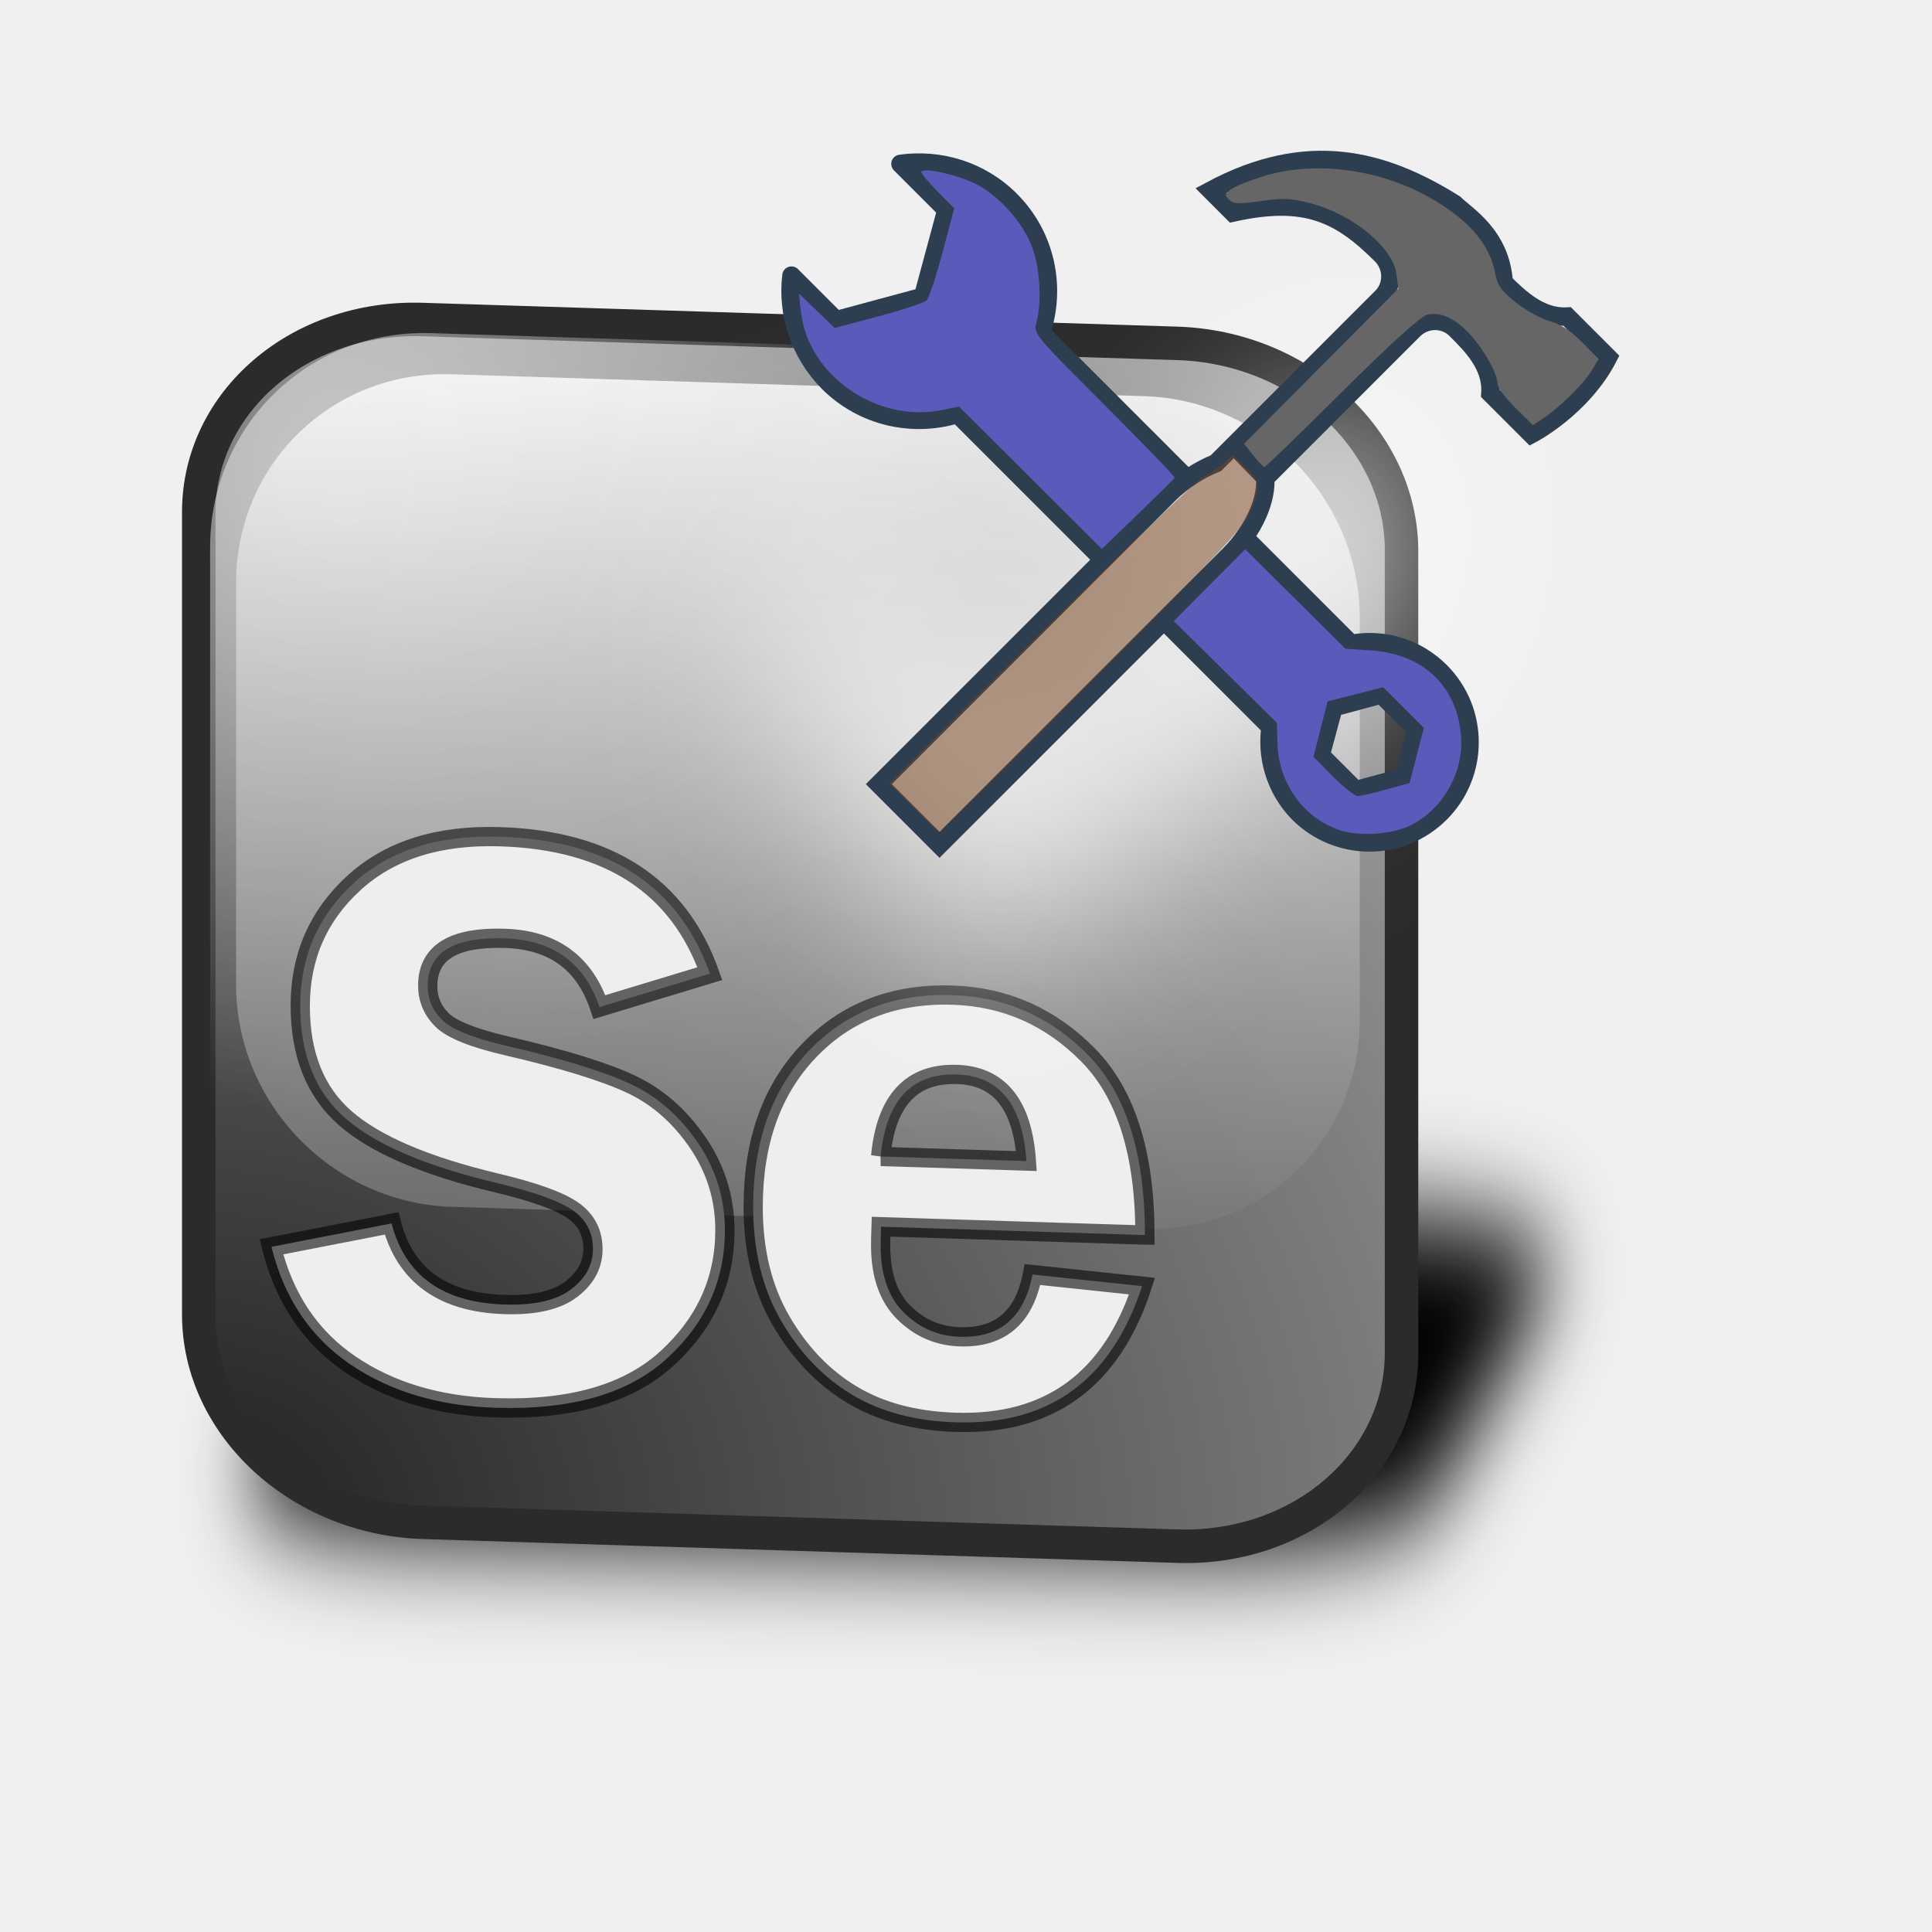
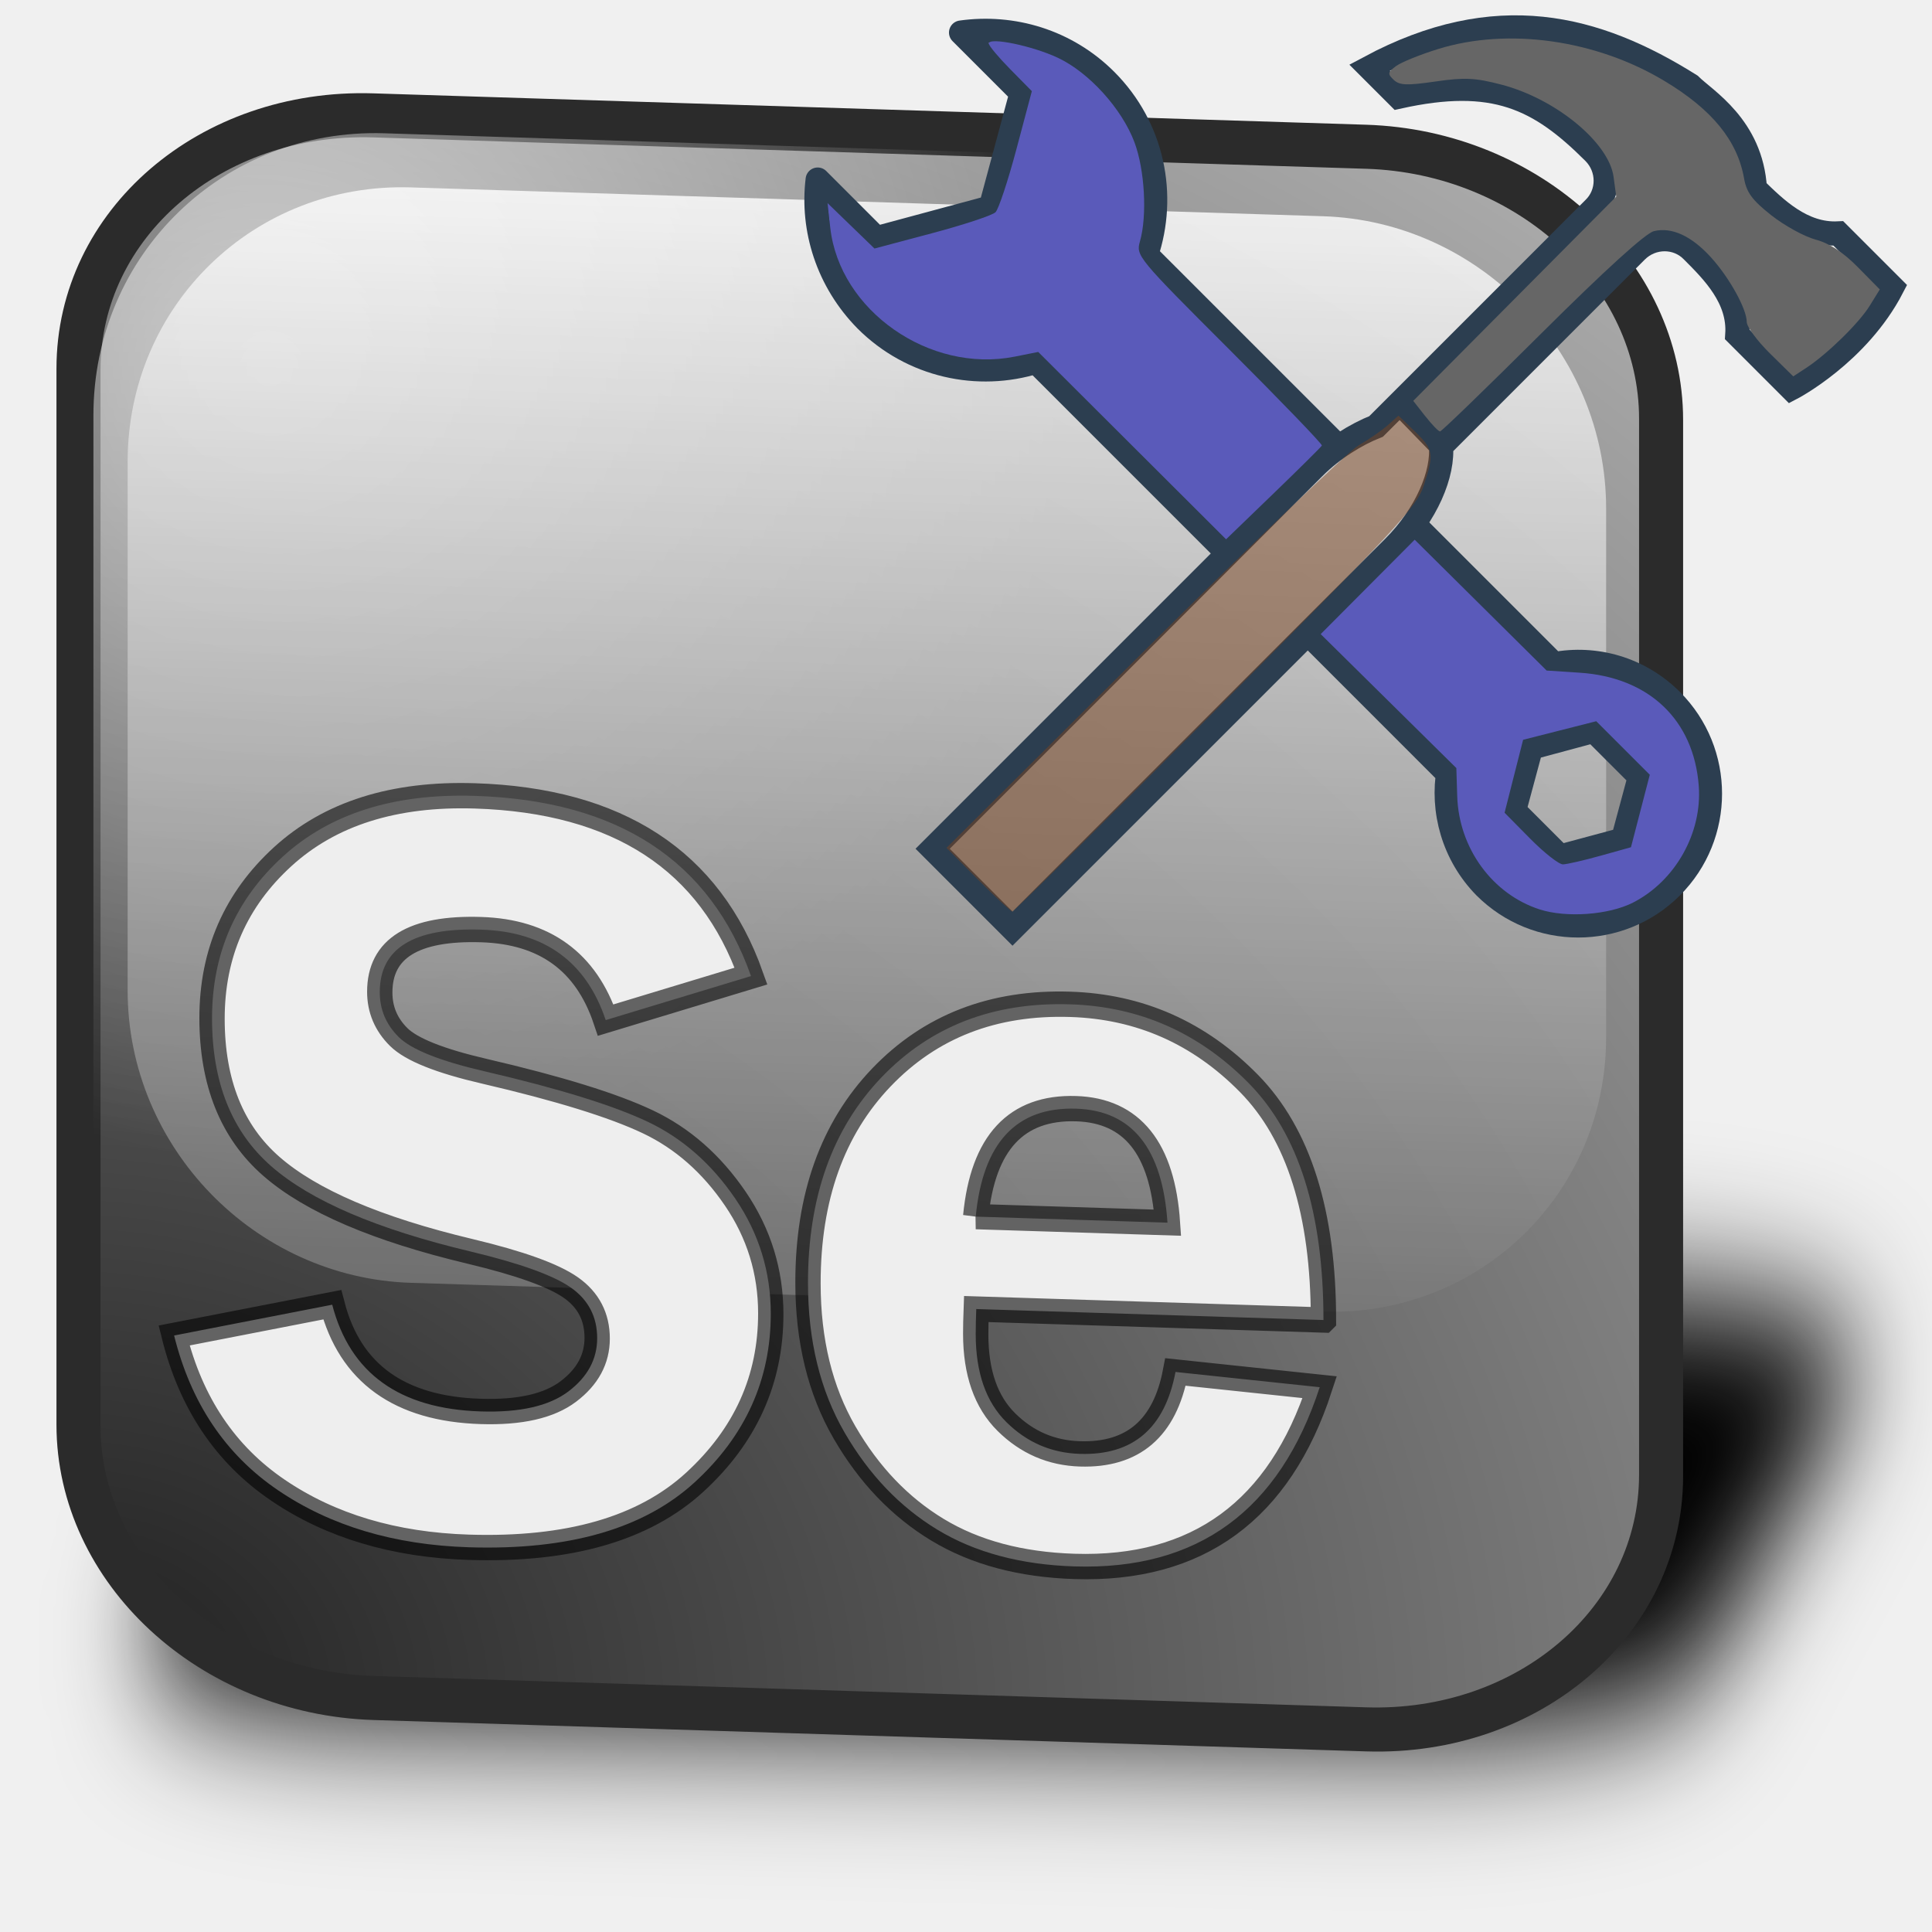
- <svg xmlns="http://www.w3.org/2000/svg" xmlns:xlink="http://www.w3.org/1999/xlink" width="250" height="250" id="svg2834" version="1.0">
+ <svg xmlns="http://www.w3.org/2000/svg" xmlns:xlink="http://www.w3.org/1999/xlink" width="190" height="190" id="svg2834" version="1.0">
  <defs id="defs2836">
    <linearGradient id="linearGradient3593">
      <stop style="stop-color:#ffffff;stop-opacity:1;" offset="0" id="stop3595" />
      <stop style="stop-color:#ffffff;stop-opacity:0;" offset="1" id="stop3597" />
    </linearGradient>
    <linearGradient id="linearGradient3571">
      <stop style="stop-color:#26761e;stop-opacity:1;" offset="0" id="stop3573" />
      <stop style="stop-color:#2cb134;stop-opacity:0.996;" offset="1" id="stop3575" />
    </linearGradient>
-     <filter id="filter4131" x="-0.279" width="1.559" y="-0.316" height="1.632">
-       <feGaussianBlur stdDeviation="46.888" id="feGaussianBlur4133" />
-     </filter>
    <linearGradient id="linearGradient3160">
      <stop style="stop-color:#4b4b4b;stop-opacity:1;" offset="0" id="stop3162" />
      <stop style="stop-color:#ffffff;stop-opacity:1;" offset="1" id="stop3164" />
    </linearGradient>
    <linearGradient xlink:href="#linearGradient3160" id="linearGradient5582" gradientUnits="userSpaceOnUse" gradientTransform="matrix(3.480051,0,0,3.480051,-164.7223,-124.2647)" x1="160.795" y1="229.549" x2="160.795" y2="62.1" />
    <linearGradient id="linearGradient3605">
      <stop style="stop-color:#ffffff;stop-opacity:1;" offset="0" id="stop3607" />
      <stop style="stop-color:#ffffff;stop-opacity:0;" offset="1" id="stop3609" />
    </linearGradient>
    <radialGradient xlink:href="#linearGradient3605" id="radialGradient5580" gradientUnits="userSpaceOnUse" gradientTransform="translate(3.136538,4.704807)" cx="150.554" cy="160.698" fx="150.554" fy="160.698" r="312.591" />
    <linearGradient id="linearGradient3308">
      <stop id="stop3310" offset="0" style="stop-color:#212121;stop-opacity:1;" />
      <stop id="stop3312" offset="1" style="stop-color:#b8b8b8;stop-opacity:1;" />
    </linearGradient>
-     <radialGradient xlink:href="#linearGradient3308" id="radialGradient5578" gradientUnits="userSpaceOnUse" gradientTransform="matrix(11.60017,-8.917595e-8,7.23316e-8,9.409026,-757.8674,-1543.827)" cx="72.081" cy="237.312" fx="72.081" fy="237.312" r="89.824" />
+     <radialGradient xlink:href="#linearGradient3308" id="radialGradient5578" gradientUnits="userSpaceOnUse" gradientTransform="matrix(11.60017,-8.9175943e-8,7.23316e-8,9.409026,-757.8674,-1543.827)" cx="72.081" cy="237.312" fx="72.081" fy="237.312" r="89.824" />
    <filter id="filter5560" x="-0.103" width="1.206" y="-0.373" height="1.746">
      <feGaussianBlur stdDeviation="33.029" id="feGaussianBlur5562" />
    </filter>
    <linearGradient id="SVGID_1_" gradientUnits="userSpaceOnUse" x1="298.422" y1="304.278" x2="298.422" y2="104.982">
      <stop offset="0" style="stop-color:#B11116" id="stop3401" />
      <stop offset="1" style="stop-color:#D71920" id="stop3403" />
    </linearGradient>
    <linearGradient id="SVGID_2_" gradientUnits="userSpaceOnUse" x1="298.416" y1="231.921" x2="298.416" y2="213.144">
      <stop offset="0" style="stop-color:#414042" id="stop3414" />
      <stop offset="0.075" style="stop-color:#5A595B" id="stop3416" />
      <stop offset="0.205" style="stop-color:#7E7E80" id="stop3418" />
      <stop offset="0.34" style="stop-color:#9C9D9E" id="stop3420" />
      <stop offset="0.482" style="stop-color:#B3B5B6" id="stop3422" />
      <stop offset="0.632" style="stop-color:#C4C6C7" id="stop3424" />
      <stop offset="0.796" style="stop-color:#CED0D1" id="stop3426" />
      <stop offset="1" style="stop-color:#D1D3D4" id="stop3428" />
    </linearGradient>
    <linearGradient id="SVGID_3_" gradientUnits="userSpaceOnUse" x1="298.416" y1="266.848" x2="298.416" y2="248.07">
      <stop offset="0" style="stop-color:#414042" id="stop3433" />
      <stop offset="0.075" style="stop-color:#5A595B" id="stop3435" />
      <stop offset="0.205" style="stop-color:#7E7E80" id="stop3437" />
      <stop offset="0.34" style="stop-color:#9C9D9E" id="stop3439" />
      <stop offset="0.482" style="stop-color:#B3B5B6" id="stop3441" />
      <stop offset="0.632" style="stop-color:#C4C6C7" id="stop3443" />
      <stop offset="0.796" style="stop-color:#CED0D1" id="stop3445" />
      <stop offset="1" style="stop-color:#D1D3D4" id="stop3447" />
    </linearGradient>
    <linearGradient gradientTransform="matrix(0.4,0,0,0.4,52.76083,-5.35009)" id="SVGID_4_" gradientUnits="userSpaceOnUse" x1="298.416" y1="248.07" x2="298.416" y2="245.5">
      <stop offset="0" style="stop-color:#939598" id="stop3452" />
      <stop offset="1" style="stop-color:#231F20;stop-opacity:0.5" id="stop3454" />
    </linearGradient>
    <linearGradient gradientTransform="matrix(0.4,0,0,0.4,52.76083,-5.35009)" id="SVGID_5_" gradientUnits="userSpaceOnUse" x1="298.416" y1="282.558" x2="298.416" y2="280.009">
      <stop offset="0" style="stop-color:#939598;stop-opacity:0.75" id="stop3459" />
      <stop offset="1" style="stop-color:#231F20;stop-opacity:0.5" id="stop3461" />
    </linearGradient>
    <linearGradient gradientTransform="matrix(0.4,0,0,0.4,52.76083,-5.35009)" id="SVGID_6_" gradientUnits="userSpaceOnUse" x1="298.416" y1="213.144" x2="298.416" y2="210.586">
      <stop offset="0" style="stop-color:#939598" id="stop3466" />
      <stop offset="1" style="stop-color:#231F20;stop-opacity:0.5" id="stop3468" />
    </linearGradient>
    <linearGradient id="SVGID_7_" gradientUnits="userSpaceOnUse" x1="182.383" y1="156.08" x2="182.383" y2="139.04">
      <stop offset="0" style="stop-color:#231F20" id="stop3479" />
      <stop offset="1" style="stop-color:#D1D3D4" id="stop3481" />
    </linearGradient>
    <linearGradient id="SVGID_8_" gradientUnits="userSpaceOnUse" x1="182.389" y1="178.231" x2="182.389" y2="161.19">
      <stop offset="0" style="stop-color:#231F20" id="stop3486" />
      <stop offset="1" style="stop-color:#D1D3D4" id="stop3488" />
    </linearGradient>
    <linearGradient id="SVGID_9_" gradientUnits="userSpaceOnUse" x1="182.383" y1="155.443" x2="182.383" y2="142.447">
      <stop offset="0" style="stop-color:#231F20" id="stop3497" />
      <stop offset="0.11" style="stop-color:#2C2829" id="stop3499" />
      <stop offset="0.288" style="stop-color:#434041" id="stop3501" />
      <stop offset="0.514" style="stop-color:#6A6869" id="stop3503" />
      <stop offset="0.776" style="stop-color:#9E9FA0" id="stop3505" />
      <stop offset="1" style="stop-color:#D1D3D4" id="stop3507" />
    </linearGradient>
    <linearGradient id="SVGID_10_" gradientUnits="userSpaceOnUse" x1="182.389" y1="184.612" x2="182.389" y2="167.573">
      <stop offset="0" style="stop-color:#414042" id="stop3512" />
      <stop offset="1" style="stop-color:#E6E7E8" id="stop3514" />
    </linearGradient>
    <linearGradient id="SVGID_11_" gradientUnits="userSpaceOnUse" x1="168.068" y1="148.94" x2="168.068" y2="144.578">
      <stop offset="0" style="stop-color:#808285" id="stop3519" />
      <stop offset="1" style="stop-color:#E6E7E8" id="stop3521" />
    </linearGradient>
    <linearGradient id="SVGID_12_" gradientUnits="userSpaceOnUse" x1="196.697" y1="148.94" x2="196.697" y2="144.578">
      <stop offset="0" style="stop-color:#808285" id="stop3526" />
      <stop offset="1" style="stop-color:#E6E7E8" id="stop3528" />
    </linearGradient>
    <linearGradient id="SVGID_13_" gradientUnits="userSpaceOnUse" x1="193.029" y1="171.891" x2="193.029" y2="167.518">
      <stop offset="0" style="stop-color:#808285" id="stop3533" />
      <stop offset="1" style="stop-color:#E6E7E8" id="stop3535" />
    </linearGradient>
    <linearGradient id="SVGID_14_" gradientUnits="userSpaceOnUse" x1="171.736" y1="171.891" x2="171.736" y2="167.518">
      <stop offset="0" style="stop-color:#808285" id="stop3540" />
      <stop offset="1" style="stop-color:#E6E7E8" id="stop3542" />
    </linearGradient>
    <linearGradient id="SVGID_15_" gradientUnits="userSpaceOnUse" x1="414.443" y1="156.08" x2="414.443" y2="139.04">
      <stop offset="0" style="stop-color:#231F20" id="stop3549" />
      <stop offset="1" style="stop-color:#D1D3D4" id="stop3551" />
    </linearGradient>
    <linearGradient id="SVGID_16_" gradientUnits="userSpaceOnUse" x1="414.443" y1="178.231" x2="414.443" y2="161.19">
      <stop offset="0" style="stop-color:#231F20" id="stop3556" />
      <stop offset="1" style="stop-color:#D1D3D4" id="stop3558" />
    </linearGradient>
    <linearGradient id="SVGID_17_" gradientUnits="userSpaceOnUse" x1="414.449" y1="155.443" x2="414.449" y2="142.447">
      <stop offset="0" style="stop-color:#231F20" id="stop3567" />
      <stop offset="0.11" style="stop-color:#2C2829" id="stop3569" />
      <stop offset="0.288" style="stop-color:#434041" id="stop3571" />
      <stop offset="0.514" style="stop-color:#6A6869" id="stop3573-8" />
      <stop offset="0.776" style="stop-color:#9E9FA0" id="stop3575-7" />
      <stop offset="1" style="stop-color:#D1D3D4" id="stop3577" />
    </linearGradient>
    <linearGradient id="SVGID_18_" gradientUnits="userSpaceOnUse" x1="414.443" y1="184.612" x2="414.443" y2="167.573">
      <stop offset="0" style="stop-color:#414042" id="stop3582" />
      <stop offset="1" style="stop-color:#E6E7E8" id="stop3584" />
    </linearGradient>
    <linearGradient id="SVGID_19_" gradientUnits="userSpaceOnUse" x1="400.135" y1="148.94" x2="400.135" y2="144.578">
      <stop offset="0" style="stop-color:#808285" id="stop3589" />
      <stop offset="1" style="stop-color:#E6E7E8" id="stop3591" />
    </linearGradient>
    <linearGradient id="SVGID_20_" gradientUnits="userSpaceOnUse" x1="428.764" y1="148.94" x2="428.764" y2="144.578">
      <stop offset="0" style="stop-color:#808285" id="stop3596" />
      <stop offset="1" style="stop-color:#E6E7E8" id="stop3598" />
    </linearGradient>
    <linearGradient id="SVGID_21_" gradientUnits="userSpaceOnUse" x1="425.096" y1="171.891" x2="425.096" y2="167.518">
      <stop offset="0" style="stop-color:#808285" id="stop3603" />
      <stop offset="1" style="stop-color:#E6E7E8" id="stop3605" />
    </linearGradient>
    <linearGradient id="SVGID_22_" gradientUnits="userSpaceOnUse" x1="403.803" y1="171.891" x2="403.803" y2="167.518">
      <stop offset="0" style="stop-color:#808285" id="stop3610" />
      <stop offset="1" style="stop-color:#E6E7E8" id="stop3612" />
    </linearGradient>
    <linearGradient id="SVGID_23_" gradientUnits="userSpaceOnUse" x1="242.201" y1="93.149" x2="242.201" y2="83.669">
      <stop offset="0" style="stop-color:#58595B" id="stop3621" />
      <stop offset="0.293" style="stop-color:#5A5B5D" id="stop3623" />
      <stop offset="0.417" style="stop-color:#616264" id="stop3625" />
      <stop offset="0.51" style="stop-color:#6D6E71" id="stop3627" />
      <stop offset="0.586" style="stop-color:#7E8082" id="stop3629" />
      <stop offset="0.65" style="stop-color:#939598" id="stop3631" />
    </linearGradient>
    <linearGradient id="SVGID_24_" gradientUnits="userSpaceOnUse" x1="1046.096" y1="92.095" x2="1046.096" y2="34.278" gradientTransform="matrix(-1,0,0,1,1344.512,0)">
      <stop offset="0" style="stop-color:#231F20" id="stop3636" />
      <stop offset="0.346" style="stop-color:#252122" id="stop3638" />
      <stop offset="0.493" style="stop-color:#2C2829" id="stop3640" />
      <stop offset="0.603" style="stop-color:#373436" id="stop3642" />
      <stop offset="0.693" style="stop-color:#484647" id="stop3644" />
      <stop offset="0.772" style="stop-color:#5D5C5E" id="stop3646" />
      <stop offset="0.842" style="stop-color:#77787A" id="stop3648" />
      <stop offset="0.9" style="stop-color:#939598" id="stop3650" />
      <stop offset="1" style="stop-color:#231F20" id="stop3652" />
    </linearGradient>
    <linearGradient id="SVGID_25_" gradientUnits="userSpaceOnUse" x1="989.881" y1="93.149" x2="989.881" y2="83.669" gradientTransform="matrix(-1,0,0,1,1344.512,0)">
      <stop offset="0" style="stop-color:#58595B" id="stop3657" />
      <stop offset="0.293" style="stop-color:#5A5B5D" id="stop3659" />
      <stop offset="0.417" style="stop-color:#616264" id="stop3661" />
      <stop offset="0.51" style="stop-color:#6D6E71" id="stop3663" />
      <stop offset="0.586" style="stop-color:#7E8082" id="stop3665" />
      <stop offset="0.65" style="stop-color:#939598" id="stop3667" />
    </linearGradient>
  </defs>
-   <g id="layer1" style="display:inline">
-     <g id="g5404" transform="matrix(0.2489489,0.01744235,0,0.2489489,-445.9957,35.85798)">
+   <g id="layer1" style="display:inline" transform="translate(0,-60)">
+     <g id="g5404" transform="matrix(0.2489489,0.01744235,0,0.2489489,-463.9957,65.85798)">
      <g id="g5566" transform="translate(1850.062,-200.6602)">
        <rect transform="matrix(0.9987456,-0.05007297,-0.4600004,0.8879187,0,0)" rx="115.402" ry="34.205" y="629.608" x="437.749" height="205.605" width="619.332" id="rect5448" style="display:inline;overflow:visible;visibility:visible;opacity:1;fill:#000000;fill-opacity:1;fill-rule:nonzero;stroke:none;stroke-width:17.4;stroke-linecap:butt;stroke-linejoin:miter;stroke-miterlimit:4;stroke-dasharray:none;stroke-dashoffset:0;stroke-opacity:1;marker:none;marker-start:none;marker-mid:none;marker-end:none;filter:url(#filter5560);enable-background:accumulate" />
        <g id="g5406" transform="matrix(1,-0.0384522,0,1,-33.518,25.41038)">
          <rect rx="116.492" ry="104.008" y="63.865" x="78.281" height="625.182" width="625.182" id="rect5408" style="display:inline;overflow:visible;visibility:visible;opacity:1;fill:url(#radialGradient5578);fill-opacity:1;fill-rule:nonzero;stroke:#2b2b2b;stroke-width:17.4;stroke-linecap:butt;stroke-linejoin:miter;stroke-miterlimit:4;stroke-dasharray:none;stroke-dashoffset:0;stroke-opacity:1;marker:none;marker-start:none;marker-mid:none;marker-end:none;enable-background:accumulate" />
          <rect rx="114.924" ry="114.986" y="70.802" x="84.181" height="618.908" width="618.909" id="rect5410" style="display:inline;overflow:visible;visibility:visible;opacity:0.585;fill:url(#radialGradient5580);fill-opacity:1;fill-rule:nonzero;stroke:none;stroke-width:17.4;stroke-linecap:butt;stroke-linejoin:miter;stroke-miterlimit:4;stroke-dasharray:none;stroke-dashoffset:0;stroke-opacity:1;marker:none;marker-start:none;marker-mid:none;marker-end:none;enable-background:accumulate" />
          <rect ry="111.915" y="91.847" x="97.7" height="432.736" width="584.053" id="rect5412" style="display:inline;overflow:visible;visibility:visible;opacity:0.81;fill:url(#linearGradient5582);fill-opacity:1;fill-rule:nonzero;stroke:none;stroke-width:5;stroke-linecap:butt;stroke-linejoin:miter;stroke-miterlimit:4;stroke-dasharray:none;stroke-dashoffset:0;stroke-opacity:1;marker:none;marker-start:none;marker-mid:none;marker-end:none;enable-background:accumulate" />
          <path id="path5414" d="m 343.952,399.156 -57.397,19.203 c -7.737,-22.79 -24.127,-34.185 -49.167,-34.185 -26.729,2.4e-4 -40.094,8.652 -40.093,25.955 -8e-5,6.893 2.497,12.732 7.491,17.515 4.994,4.783 16.283,8.933 33.868,12.45 29.402,5.909 50.926,11.888 64.572,17.937 13.646,6.049 25.146,15.791 34.501,29.226 9.355,13.435 14.032,28.452 14.033,45.052 -2.3e-4,26.026 -10.024,48.534 -30.07,67.526 -20.047,18.992 -49.765,28.487 -89.155,28.487 -29.543,0 -54.689,-6.717 -75.439,-20.152 -20.75,-13.435 -34.431,-33.376 -41.043,-59.824 l 62.461,-14.138 c 7.034,26.87 26.588,40.305 58.663,40.304 15.475,5e-5 27.01,-2.989 34.607,-8.968 7.596,-5.979 11.395,-13.118 11.395,-21.418 -1.7e-4,-8.441 -3.447,-14.982 -10.34,-19.625 -6.893,-4.642 -20.188,-9.003 -39.882,-13.083 -36.717,-7.597 -62.884,-17.972 -78.499,-31.125 -15.615,-13.153 -23.423,-32.391 -23.423,-57.714 -1e-5,-25.603 9.32,-47.198 27.96,-64.783 18.64,-17.585 43.927,-26.377 75.861,-26.377 56.553,2.9e-4 92.918,22.579 109.096,67.737 l 0,0 z m 226.139,128.721 -137.162,0 c -0.141,3.798 -0.211,7.104 -0.211,9.918 -8e-5,15.193 4.044,26.659 12.134,34.396 8.089,7.737 17.761,11.606 29.015,11.606 20.961,4e-5 33.552,-11.184 37.772,-33.552 l 56.975,4.22 c -15.897,49.238 -48.183,73.856 -96.857,73.856 -21.243,0 -39.285,-4.256 -54.126,-12.767 -14.842,-8.511 -27.081,-20.926 -36.717,-37.245 -9.637,-16.319 -14.455,-35.873 -14.455,-58.663 -2e-5,-33.903 9.672,-61.265 29.015,-82.086 19.343,-20.82 44.208,-31.23 74.595,-31.231 27.432,2.1e-4 50.961,9.672 70.586,29.015 19.625,19.344 29.437,50.187 29.437,92.532 l 0,0 z m -137.373,-36.506 75.756,0 c -1.97,-29.261 -13.998,-43.892 -36.084,-43.892 -23.634,1.7e-4 -36.858,14.631 -39.671,43.892 l 0,0 z" style="font-style:normal;font-variant:normal;font-weight:normal;font-stretch:normal;font-size:432.166px;font-family:'Franklin Gothic Demi';-inkscape-font-specification:'Franklin Gothic Demi';fill:#eeeeee;fill-opacity:1;stroke:#000000;stroke-width:10;stroke-linecap:butt;stroke-linejoin:miter;stroke-miterlimit:4;stroke-dasharray:none;stroke-opacity:0.585" />
        </g>
-         <g id="g5416" transform="matrix(1,0.1346918,0,1,-39.91286,-114.1945)">
-           <path id="path5418" d="M 374.205,300.554 489.661,433.077 732.846,180.868 693.639,111.864 499.291,317.429 418.117,242.528 374.205,300.554 Z" style="opacity:1;fill:#ffffff;fill-opacity:1;fill-rule:evenodd;stroke:none;stroke-width:10;stroke-linecap:butt;stroke-linejoin:miter;stroke-miterlimit:4;stroke-dasharray:none;stroke-opacity:1;filter:url(#filter4131)" />
-         </g>
      </g>
    </g>
  </g>
-   <g id="layer5">
-     <g transform="matrix(0.595,0,0,0.595,64.27525,-24.79042)" id="Layer_1">
+   <g id="layer5" transform="translate(0,-60)">
+     <g transform="matrix(0.595,0,0,0.595,42.27525,17.20958)" id="Layer_1">
      <path style="fill:none;stroke:#2c3e50;stroke-width:4;stroke-linejoin:round;stroke-miterlimit:10" stroke-miterlimit="10" d="m 145.3,176.8 22.7,22.7 0.4,-0.4 c -1.2,6.8 0.8,14.1 6,19.4 8.5,8.5 22.3,8.5 30.8,0 8.5,-8.5 8.5,-22.3 0,-30.8 -5.3,-5.3 -12.6,-7.3 -19.4,-6 l 0,0 -23,-23 m -12.4,-12.7 -32,-32 c 3.3,-9.8 1.1,-21 -6.7,-28.8 -6.5,-6.5 -15.4,-9.1 -23.9,-7.9 l 10,10 -5.1,18.9 -18.9,5.1 -9.7,-9.7 c -1,8.2 1.7,16.8 8,23.2 7.6,7.6 18.5,9.9 28.1,6.9 l 31.8,31.8 m 65.2,47.2 -10.4,2.8 -7.6,-7.6 2.8,-10.4 10.4,-2.8 7.6,7.6 -2.8,10.4 z" id="path5523" />
      <path style="fill:none;stroke:#2c3e50;stroke-width:4;stroke-linecap:round;stroke-miterlimit:10" stroke-miterlimit="10" d="m 160.5,138.7 6.7,6.9 32.2,-32.2 c 2.6,-2.6 6.8,-2.6 9.3,0 3.4,3.4 7.8,7.8 7.4,13.8 l 8.9,8.9 c 0,0 11,-5.7 16.7,-16.7 l -8.9,-8.9 c -6,0.3 -10.4,-4.1 -13.8,-7.4 -0.6,-10.3 -8.3,-14.7 -10.7,-17.1 -15.6,-9.8 -32.1,-14.1 -53,-2.9 l 4.8,4.8 c 15.8,-3.5 23.3,0.2 32.3,9.2 2.6,2.6 2.6,6.8 0,9.3 l -36,36 c -3.3,1.3 -7.2,3.7 -10.3,6.8 l -63,63 13.2,13.2 63,-63 c 5.4,-5.4 8.3,-12.2 7.8,-17" id="path5525" />
    </g>
-     <path style="fill:#000000;fill-opacity:0" d="m 118.191,104.519 -3.11,-3.135 19.327,-19.249 c 10.63,-10.587 20.16,-19.731 21.178,-20.32 1.019,-0.589 2.323,-1.492 2.899,-2.007 l 1.047,-0.937 1.615,1.565 c 1.838,1.781 1.904,2.197 0.859,5.352 -0.677,2.044 -2.806,4.34 -20.474,22.073 -10.845,10.885 -19.833,19.792 -19.974,19.792 -0.141,0 -1.656,-1.411 -3.367,-3.135 z" id="path5561" />
-     <path style="fill:#552200;fill-opacity:0" d="m 118.191,104.519 -3.11,-3.135 19.327,-19.249 c 10.63,-10.587 20.16,-19.731 21.178,-20.32 1.019,-0.589 2.323,-1.492 2.899,-2.007 l 1.047,-0.937 1.615,1.565 c 1.838,1.781 1.904,2.197 0.859,5.352 -0.677,2.044 -2.806,4.34 -20.474,22.073 -10.845,10.885 -19.833,19.792 -19.974,19.792 -0.141,0 -1.656,-1.411 -3.367,-3.135 z" id="path5563" />
-     <path style="fill:#552200;fill-opacity:0" d="m 118.191,104.519 -3.11,-3.135 19.327,-19.249 c 10.63,-10.587 20.16,-19.731 21.178,-20.32 1.019,-0.589 2.323,-1.492 2.899,-2.007 l 1.047,-0.937 1.615,1.565 c 1.838,1.781 1.904,2.197 0.859,5.352 -0.677,2.044 -2.806,4.34 -20.474,22.073 -10.845,10.885 -19.833,19.792 -19.974,19.792 -0.141,0 -1.656,-1.411 -3.367,-3.135 z" id="path5565" />
-     <path style="fill:#784421;fill-opacity:0.507" d="m 118.191,104.519 -3.11,-3.135 19.327,-19.249 c 10.63,-10.587 20.16,-19.731 21.178,-20.32 1.019,-0.589 2.323,-1.492 2.899,-2.007 l 1.047,-0.937 1.615,1.565 c 1.838,1.781 1.904,2.197 0.859,5.352 -0.677,2.044 -2.806,4.34 -20.474,22.073 -10.845,10.885 -19.833,19.792 -19.974,19.792 -0.141,0 -1.656,-1.411 -3.367,-3.135 z" id="path5567" />
-     <path style="fill:#666666;fill-opacity:1" d="m 162.163,58.926 -1.179,-1.505 9.981,-10.043 9.981,-10.043 -0.26,-1.935 c -0.454,-3.383 -5.688,-7.687 -11.041,-9.08 -2.578,-0.671 -3.616,-0.72 -6.481,-0.304 -2.818,0.408 -3.533,0.379 -4.106,-0.167 -0.615,-0.586 -0.589,-0.74 0.231,-1.348 0.509,-0.378 2.384,-1.138 4.167,-1.688 6.866,-2.121 15.488,-0.902 22.222,3.141 4.696,2.82 7.187,5.869 7.841,9.599 0.24,1.371 0.808,2.14 2.664,3.607 1.297,1.025 3.264,2.107 4.371,2.403 1.361,0.364 2.707,1.244 4.162,2.72 l 2.15,2.182 -0.99,1.602 c -1.053,1.704 -4.173,4.756 -6.26,6.123 l -1.261,0.826 -2.287,-2.253 c -1.258,-1.239 -2.287,-2.634 -2.287,-3.099 0,-1.272 -1.69,-4.331 -3.497,-6.331 -1.922,-2.128 -3.885,-3.032 -5.637,-2.599 -0.818,0.202 -4.805,3.823 -11.018,10.006 -5.355,5.329 -9.859,9.689 -10.01,9.689 -0.151,0 -0.805,-0.677 -1.453,-1.505 z" id="path6385" />
-     <path style="fill:#5a5aba;fill-opacity:1" d="m 133.341,61.825 -9.237,-9.213 -2.315,0.461 c -8.376,1.667 -17.241,-4.538 -18.139,-12.696 l -0.264,-2.399 2.307,2.232 2.307,2.232 5.675,-1.509 c 3.121,-0.83 5.925,-1.758 6.229,-2.063 0.305,-0.305 1.233,-3.108 2.063,-6.229 l 1.509,-5.675 -2.117,-2.149 c -1.164,-1.182 -2.117,-2.322 -2.117,-2.533 0,-0.665 4.297,0.224 6.807,1.408 3.06,1.444 6.286,5.008 7.52,8.306 1.012,2.706 1.261,7.217 0.538,9.74 -0.405,1.414 -0.245,1.608 8.797,10.642 5.066,5.061 9.158,9.308 9.094,9.438 -0.064,0.13 -2.21,2.257 -4.769,4.728 l -4.652,4.492 -9.237,-9.213 z" id="path6387" />
-     <path style="fill:#5a5aba;fill-opacity:1" d="m 173.409,107.433 c -4.649,-1.505 -7.939,-6.024 -8.1,-11.122 l -0.087,-2.778 -6.67,-6.586 -6.67,-6.586 4.622,-4.642 4.622,-4.642 6.489,6.434 6.489,6.434 3.241,0.211 c 6.816,0.444 11.228,4.634 11.717,11.13 0.349,4.638 -2.312,9.36 -6.472,11.482 -2.376,1.212 -6.556,1.515 -9.181,0.665 z m 5.998,-5.277 2.989,-0.836 0.925,-3.563 0.925,-3.563 -2.633,-2.633 -2.633,-2.633 -3.596,0.913 -3.596,0.913 -0.911,3.587 -0.911,3.587 2.516,2.547 c 1.384,1.401 2.835,2.54 3.226,2.531 0.391,-0.009 2.055,-0.392 3.699,-0.852 z" id="path6389" />
+     <path style="fill:#000000;fill-opacity:0" d="m 96.191,146.519 -3.11,-3.135 19.327,-19.249 c 10.63,-10.587 20.16,-19.731 21.178,-20.32 1.019,-0.589 2.323,-1.492 2.899,-2.007 l 1.047,-0.937 1.615,1.565 c 1.838,1.781 1.904,2.197 0.859,5.352 -0.677,2.044 -2.806,4.34 -20.474,22.073 -10.845,10.885 -19.833,19.792 -19.974,19.792 -0.141,0 -1.656,-1.411 -3.367,-3.135 z" id="path5561" />
+     <path style="fill:#552200;fill-opacity:0" d="m 96.191,146.519 -3.11,-3.135 19.327,-19.249 c 10.63,-10.587 20.16,-19.731 21.178,-20.32 1.019,-0.589 2.323,-1.492 2.899,-2.007 l 1.047,-0.937 1.615,1.565 c 1.838,1.781 1.904,2.197 0.859,5.352 -0.677,2.044 -2.806,4.34 -20.474,22.073 -10.845,10.885 -19.833,19.792 -19.974,19.792 -0.141,0 -1.656,-1.411 -3.367,-3.135 z" id="path5563" />
+     <path style="fill:#552200;fill-opacity:0" d="m 96.191,146.519 -3.11,-3.135 19.327,-19.249 c 10.63,-10.587 20.16,-19.731 21.178,-20.32 1.019,-0.589 2.323,-1.492 2.899,-2.007 l 1.047,-0.937 1.615,1.565 c 1.838,1.781 1.904,2.197 0.859,5.352 -0.677,2.044 -2.806,4.34 -20.474,22.073 -10.845,10.885 -19.833,19.792 -19.974,19.792 -0.141,0 -1.656,-1.411 -3.367,-3.135 z" id="path5565" />
+     <path style="fill:#784421;fill-opacity:0.507" d="m 96.191,146.519 -3.11,-3.135 19.327,-19.249 c 10.63,-10.587 20.16,-19.731 21.178,-20.32 1.019,-0.589 2.323,-1.492 2.899,-2.007 l 1.047,-0.937 1.615,1.565 c 1.838,1.781 1.904,2.197 0.859,5.352 -0.677,2.044 -2.806,4.34 -20.474,22.073 -10.845,10.885 -19.833,19.792 -19.974,19.792 -0.141,0 -1.656,-1.411 -3.367,-3.135 z" id="path5567" />
+     <path style="fill:#666666;fill-opacity:1" d="m 140.163,100.926 -1.179,-1.505 9.981,-10.043 9.981,-10.043 -0.26,-1.935 c -0.454,-3.383 -5.688,-7.687 -11.041,-9.08 -2.578,-0.671 -3.616,-0.72 -6.481,-0.304 -2.818,0.408 -3.533,0.379 -4.106,-0.167 -0.615,-0.586 -0.589,-0.74 0.231,-1.348 0.509,-0.378 2.384,-1.138 4.167,-1.688 6.866,-2.121 15.488,-0.902 22.222,3.141 4.696,2.82 7.187,5.869 7.841,9.599 0.24,1.371 0.808,2.14 2.664,3.607 1.297,1.025 3.264,2.107 4.371,2.403 1.361,0.364 2.707,1.244 4.162,2.72 l 2.15,2.182 -0.99,1.602 c -1.053,1.704 -4.173,4.756 -6.26,6.123 l -1.261,0.826 -2.287,-2.253 c -1.258,-1.239 -2.287,-2.634 -2.287,-3.099 0,-1.272 -1.69,-4.331 -3.497,-6.331 -1.922,-2.128 -3.885,-3.032 -5.637,-2.599 -0.818,0.202 -4.805,3.823 -11.018,10.006 -5.355,5.329 -9.859,9.689 -10.01,9.689 -0.151,0 -0.805,-0.677 -1.453,-1.505 z" id="path6385" />
+     <path style="fill:#5a5aba;fill-opacity:1" d="m 111.341,103.825 -9.237,-9.213 -2.315,0.461 C 91.413,96.74 82.548,90.535 81.65,82.376 l -0.264,-2.399 2.307,2.232 2.307,2.232 5.675,-1.509 c 3.121,-0.83 5.925,-1.758 6.229,-2.063 0.305,-0.305 1.233,-3.108 2.063,-6.229 l 1.509,-5.675 -2.117,-2.149 c -1.164,-1.182 -2.117,-2.322 -2.117,-2.533 0,-0.665 4.297,0.224 6.807,1.408 3.06,1.444 6.286,5.008 7.52,8.306 1.012,2.706 1.261,7.217 0.538,9.74 -0.405,1.414 -0.245,1.608 8.797,10.642 5.066,5.061 9.158,9.308 9.094,9.438 -0.064,0.13 -2.21,2.257 -4.769,4.728 l -4.652,4.492 -9.237,-9.213 z" id="path6387" />
+     <path style="fill:#5a5aba;fill-opacity:1" d="m 151.409,149.433 c -4.649,-1.505 -7.939,-6.024 -8.1,-11.122 l -0.087,-2.778 -6.67,-6.586 -6.67,-6.586 4.622,-4.642 4.622,-4.642 6.489,6.434 6.489,6.434 3.241,0.211 c 6.816,0.444 11.228,4.634 11.717,11.13 0.349,4.638 -2.312,9.36 -6.472,11.482 -2.376,1.212 -6.556,1.515 -9.181,0.665 z m 5.998,-5.277 2.989,-0.836 0.925,-3.563 0.925,-3.563 -2.633,-2.633 -2.633,-2.633 -3.596,0.913 -3.596,0.913 -0.911,3.587 -0.911,3.587 2.516,2.547 c 1.384,1.401 2.835,2.54 3.226,2.531 0.391,-0.009 2.055,-0.392 3.699,-0.852 z" id="path6389" />
  </g>
</svg>
